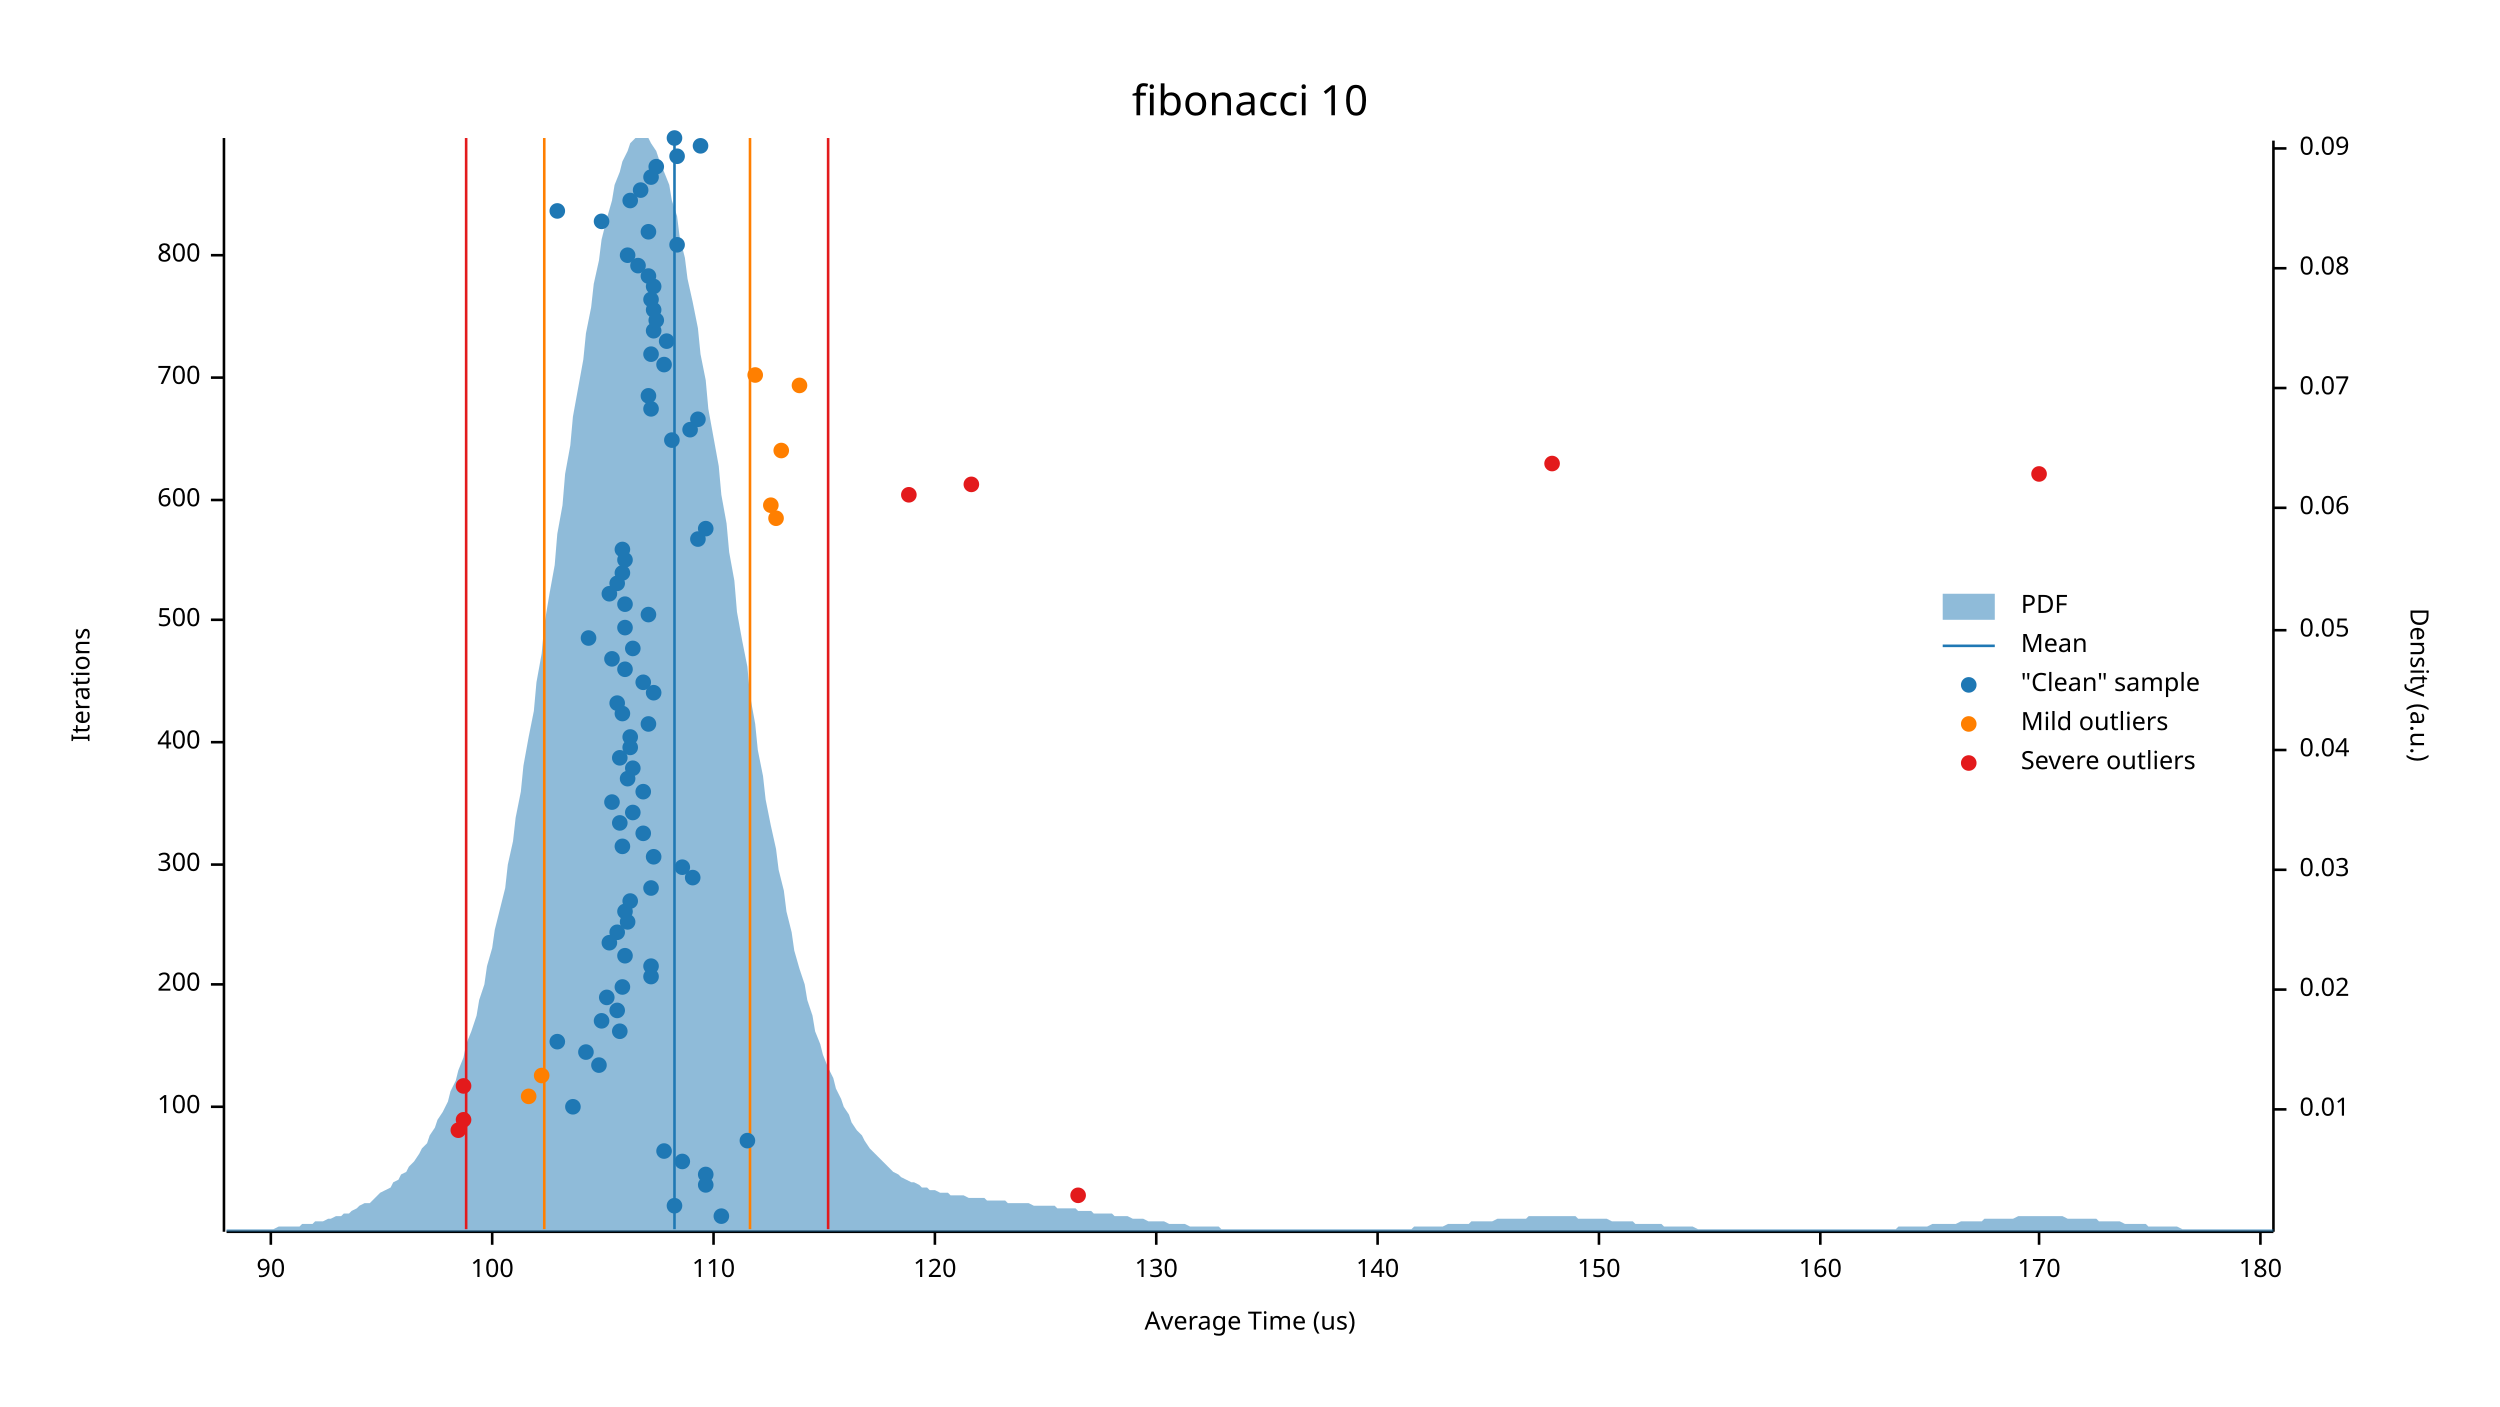
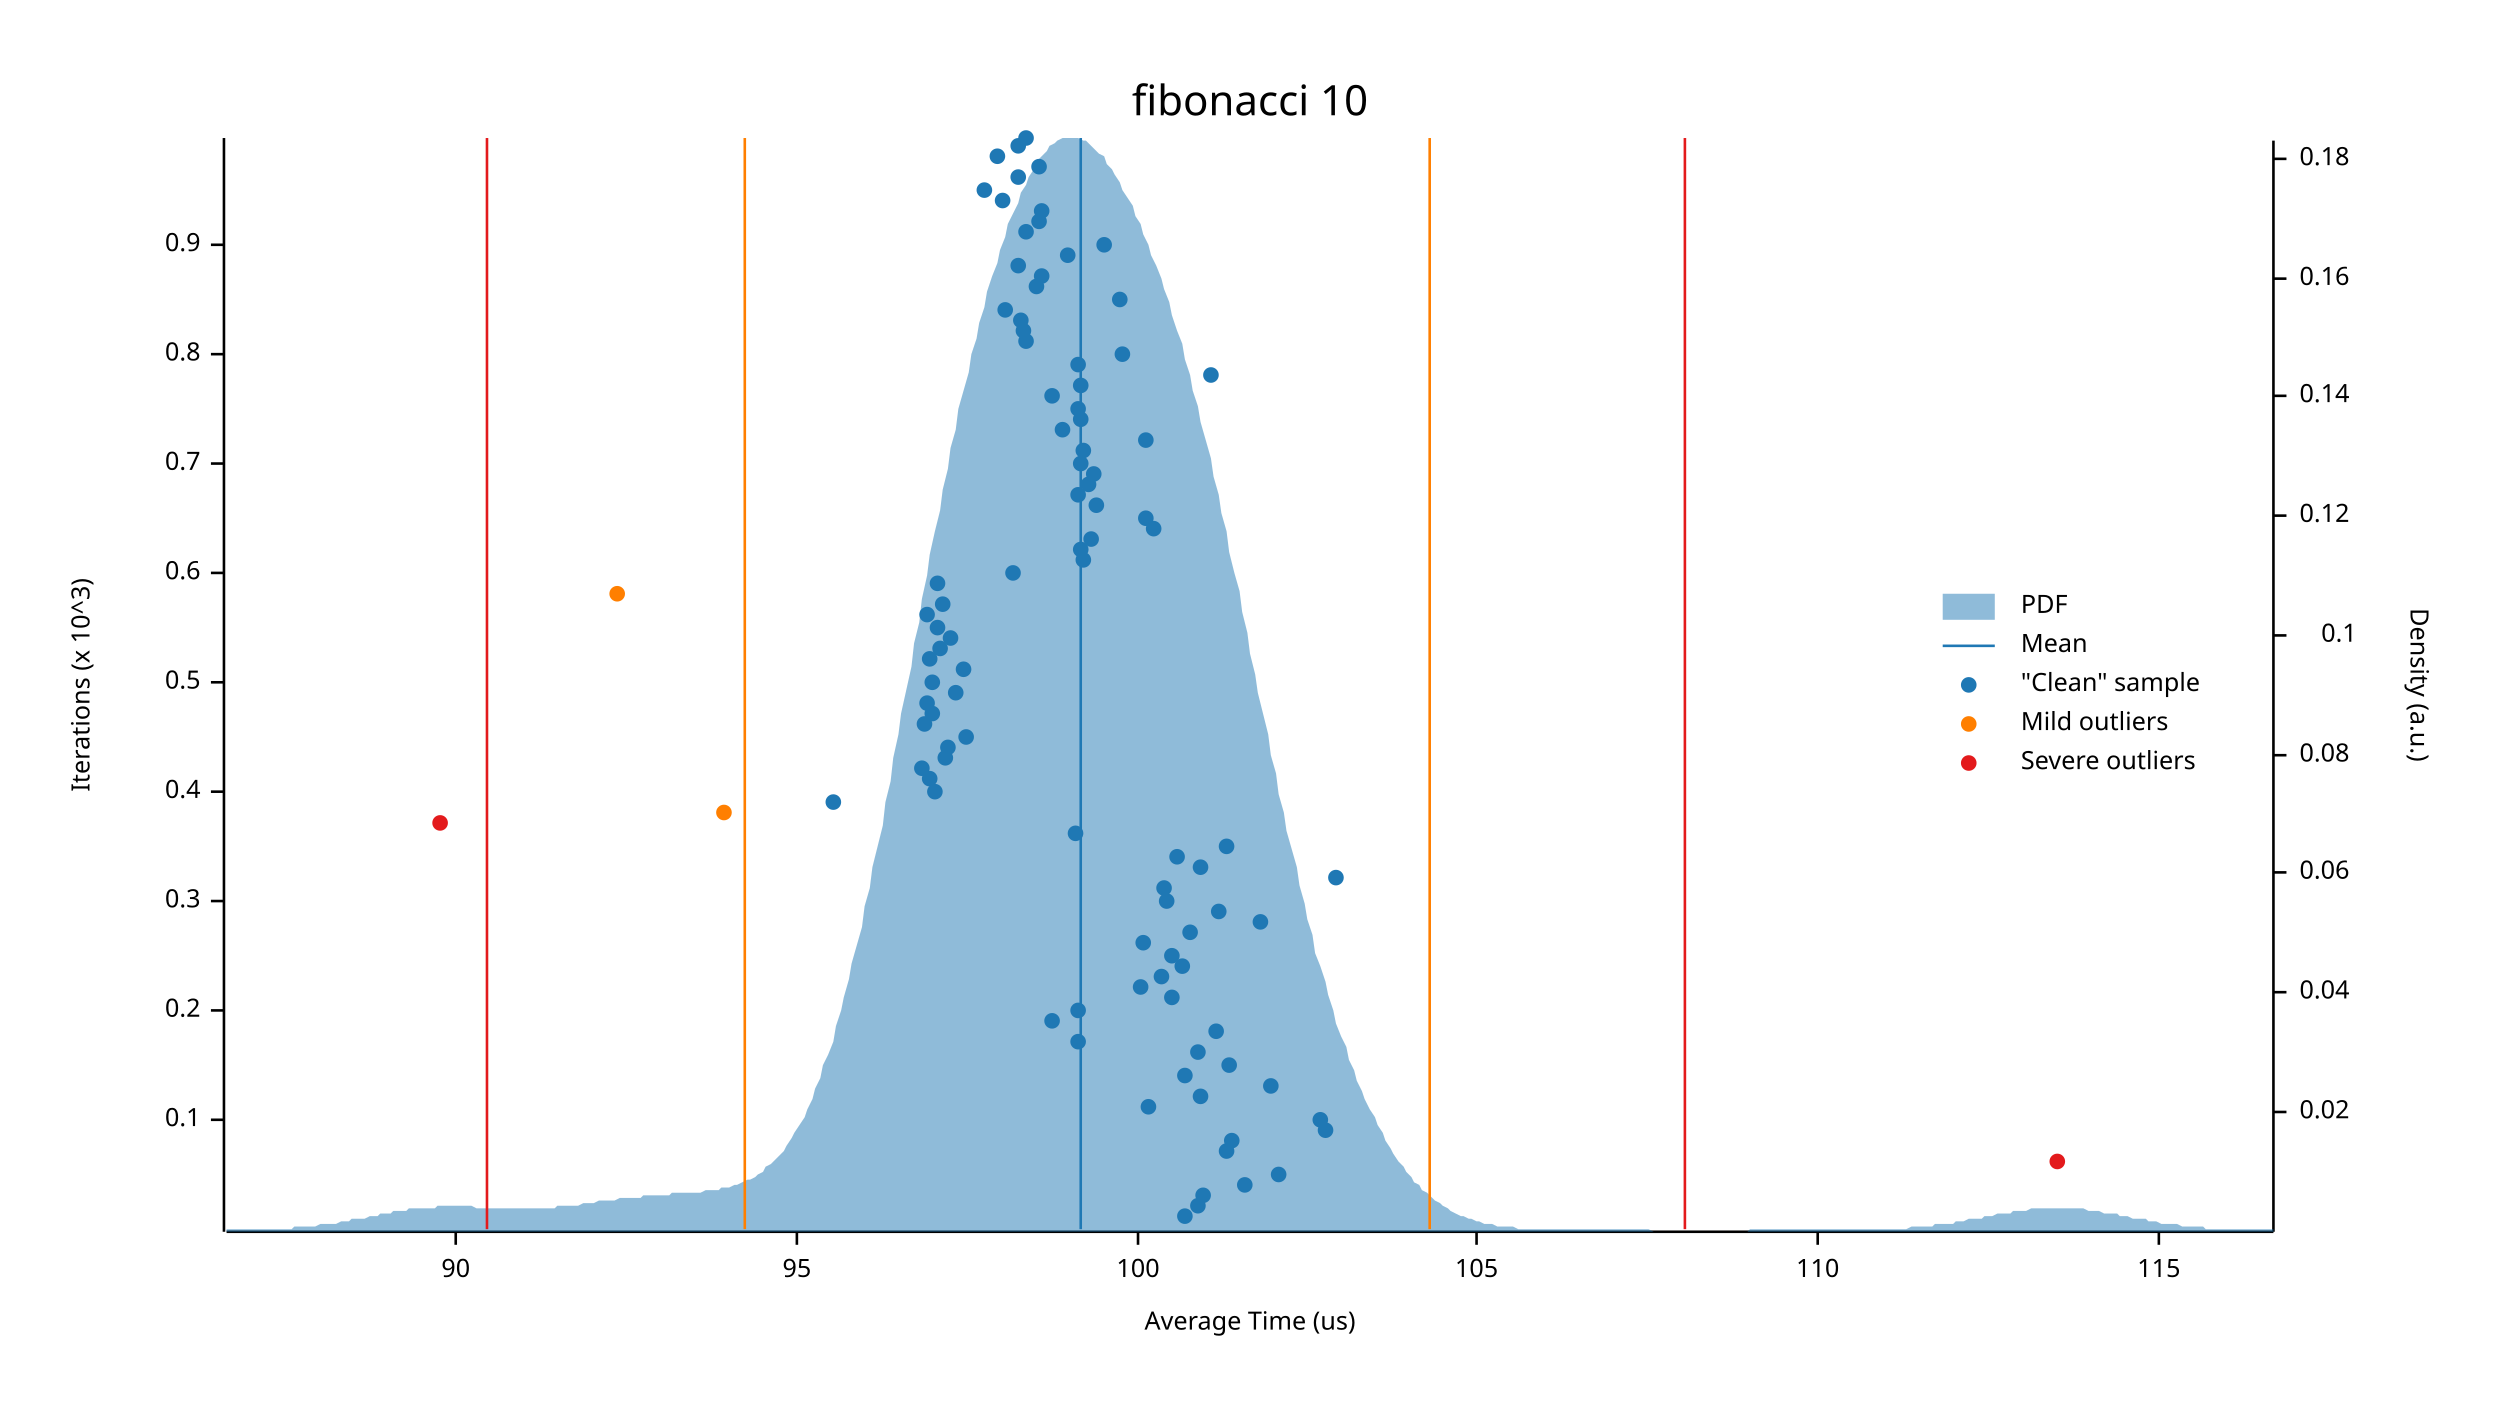
<svg xmlns="http://www.w3.org/2000/svg" width="960" height="540">
  <text x="480" y="32" dy="0.76em" text-anchor="middle" font-family="sans-serif" font-size="16.129" opacity="1" fill="#000000">
fibonacci 10
</text>
  <text x="27" y="263" dy="0.76em" text-anchor="middle" font-family="sans-serif" font-size="9.677" opacity="1" fill="#000000" transform="rotate(270, 27, 263)">
- Iterations
+ Iterations (x 10^3)
</text>
  <text x="480" y="513" dy="-0.5ex" text-anchor="middle" font-family="sans-serif" font-size="9.677" opacity="1" fill="#000000">
Average Time (us)
</text>
  <polyline fill="none" opacity="1" stroke="#000000" stroke-width="1" points="86,53 86,473 " />
-   <text x="77" y="425" dy="0.5ex" text-anchor="end" font-family="sans-serif" font-size="9.677" opacity="1" fill="#000000">
+   <text x="77" y="430" dy="0.5ex" text-anchor="end" font-family="sans-serif" font-size="9.677" opacity="1" fill="#000000">
+ 0.1
+ </text>
+   <polyline fill="none" opacity="1" stroke="#000000" stroke-width="1" points="81,430 86,430 " />
+   <text x="77" y="388" dy="0.5ex" text-anchor="end" font-family="sans-serif" font-size="9.677" opacity="1" fill="#000000">
+ 0.2
+ </text>
+   <polyline fill="none" opacity="1" stroke="#000000" stroke-width="1" points="81,388 86,388 " />
+   <text x="77" y="346" dy="0.5ex" text-anchor="end" font-family="sans-serif" font-size="9.677" opacity="1" fill="#000000">
+ 0.3
+ </text>
+   <polyline fill="none" opacity="1" stroke="#000000" stroke-width="1" points="81,346 86,346 " />
+   <text x="77" y="304" dy="0.5ex" text-anchor="end" font-family="sans-serif" font-size="9.677" opacity="1" fill="#000000">
+ 0.4
+ </text>
+   <polyline fill="none" opacity="1" stroke="#000000" stroke-width="1" points="81,304 86,304 " />
+   <text x="77" y="262" dy="0.5ex" text-anchor="end" font-family="sans-serif" font-size="9.677" opacity="1" fill="#000000">
+ 0.5
+ </text>
+   <polyline fill="none" opacity="1" stroke="#000000" stroke-width="1" points="81,262 86,262 " />
+   <text x="77" y="220" dy="0.5ex" text-anchor="end" font-family="sans-serif" font-size="9.677" opacity="1" fill="#000000">
+ 0.6
+ </text>
+   <polyline fill="none" opacity="1" stroke="#000000" stroke-width="1" points="81,220 86,220 " />
+   <text x="77" y="178" dy="0.5ex" text-anchor="end" font-family="sans-serif" font-size="9.677" opacity="1" fill="#000000">
+ 0.7
+ </text>
+   <polyline fill="none" opacity="1" stroke="#000000" stroke-width="1" points="81,178 86,178 " />
+   <text x="77" y="136" dy="0.5ex" text-anchor="end" font-family="sans-serif" font-size="9.677" opacity="1" fill="#000000">
+ 0.8
+ </text>
+   <polyline fill="none" opacity="1" stroke="#000000" stroke-width="1" points="81,136 86,136 " />
+   <text x="77" y="94" dy="0.5ex" text-anchor="end" font-family="sans-serif" font-size="9.677" opacity="1" fill="#000000">
+ 0.9
+ </text>
+   <polyline fill="none" opacity="1" stroke="#000000" stroke-width="1" points="81,94 86,94 " />
+   <polyline fill="none" opacity="1" stroke="#000000" stroke-width="1" points="87,473 873,473 " />
+   <text x="175" y="483" dy="0.76em" text-anchor="middle" font-family="sans-serif" font-size="9.677" opacity="1" fill="#000000">
+ 90
+ </text>
+   <polyline fill="none" opacity="1" stroke="#000000" stroke-width="1" points="175,473 175,478 " />
+   <text x="306" y="483" dy="0.76em" text-anchor="middle" font-family="sans-serif" font-size="9.677" opacity="1" fill="#000000">
+ 95
+ </text>
+   <polyline fill="none" opacity="1" stroke="#000000" stroke-width="1" points="306,473 306,478 " />
+   <text x="437" y="483" dy="0.76em" text-anchor="middle" font-family="sans-serif" font-size="9.677" opacity="1" fill="#000000">
100
</text>
-   <polyline fill="none" opacity="1" stroke="#000000" stroke-width="1" points="81,425 86,425 " />
-   <text x="77" y="378" dy="0.5ex" text-anchor="end" font-family="sans-serif" font-size="9.677" opacity="1" fill="#000000">
- 200
- </text>
-   <polyline fill="none" opacity="1" stroke="#000000" stroke-width="1" points="81,378 86,378 " />
-   <text x="77" y="332" dy="0.5ex" text-anchor="end" font-family="sans-serif" font-size="9.677" opacity="1" fill="#000000">
- 300
- </text>
-   <polyline fill="none" opacity="1" stroke="#000000" stroke-width="1" points="81,332 86,332 " />
-   <text x="77" y="285" dy="0.5ex" text-anchor="end" font-family="sans-serif" font-size="9.677" opacity="1" fill="#000000">
- 400
- </text>
-   <polyline fill="none" opacity="1" stroke="#000000" stroke-width="1" points="81,285 86,285 " />
-   <text x="77" y="238" dy="0.5ex" text-anchor="end" font-family="sans-serif" font-size="9.677" opacity="1" fill="#000000">
- 500
- </text>
-   <polyline fill="none" opacity="1" stroke="#000000" stroke-width="1" points="81,238 86,238 " />
-   <text x="77" y="192" dy="0.5ex" text-anchor="end" font-family="sans-serif" font-size="9.677" opacity="1" fill="#000000">
- 600
- </text>
-   <polyline fill="none" opacity="1" stroke="#000000" stroke-width="1" points="81,192 86,192 " />
-   <text x="77" y="145" dy="0.5ex" text-anchor="end" font-family="sans-serif" font-size="9.677" opacity="1" fill="#000000">
- 700
- </text>
-   <polyline fill="none" opacity="1" stroke="#000000" stroke-width="1" points="81,145 86,145 " />
-   <text x="77" y="98" dy="0.5ex" text-anchor="end" font-family="sans-serif" font-size="9.677" opacity="1" fill="#000000">
- 800
- </text>
-   <polyline fill="none" opacity="1" stroke="#000000" stroke-width="1" points="81,98 86,98 " />
-   <polyline fill="none" opacity="1" stroke="#000000" stroke-width="1" points="87,473 873,473 " />
-   <text x="104" y="483" dy="0.76em" text-anchor="middle" font-family="sans-serif" font-size="9.677" opacity="1" fill="#000000">
- 90
- </text>
-   <polyline fill="none" opacity="1" stroke="#000000" stroke-width="1" points="104,473 104,478 " />
-   <text x="189" y="483" dy="0.76em" text-anchor="middle" font-family="sans-serif" font-size="9.677" opacity="1" fill="#000000">
- 100
- </text>
-   <polyline fill="none" opacity="1" stroke="#000000" stroke-width="1" points="189,473 189,478 " />
-   <text x="274" y="483" dy="0.76em" text-anchor="middle" font-family="sans-serif" font-size="9.677" opacity="1" fill="#000000">
+   <polyline fill="none" opacity="1" stroke="#000000" stroke-width="1" points="437,473 437,478 " />
+   <text x="567" y="483" dy="0.76em" text-anchor="middle" font-family="sans-serif" font-size="9.677" opacity="1" fill="#000000">
+ 105
+ </text>
+   <polyline fill="none" opacity="1" stroke="#000000" stroke-width="1" points="567,473 567,478 " />
+   <text x="698" y="483" dy="0.76em" text-anchor="middle" font-family="sans-serif" font-size="9.677" opacity="1" fill="#000000">
110
</text>
-   <polyline fill="none" opacity="1" stroke="#000000" stroke-width="1" points="274,473 274,478 " />
-   <text x="359" y="483" dy="0.76em" text-anchor="middle" font-family="sans-serif" font-size="9.677" opacity="1" fill="#000000">
- 120
- </text>
-   <polyline fill="none" opacity="1" stroke="#000000" stroke-width="1" points="359,473 359,478 " />
-   <text x="444" y="483" dy="0.76em" text-anchor="middle" font-family="sans-serif" font-size="9.677" opacity="1" fill="#000000">
- 130
- </text>
-   <polyline fill="none" opacity="1" stroke="#000000" stroke-width="1" points="444,473 444,478 " />
-   <text x="529" y="483" dy="0.76em" text-anchor="middle" font-family="sans-serif" font-size="9.677" opacity="1" fill="#000000">
- 140
- </text>
-   <polyline fill="none" opacity="1" stroke="#000000" stroke-width="1" points="529,473 529,478 " />
-   <text x="614" y="483" dy="0.76em" text-anchor="middle" font-family="sans-serif" font-size="9.677" opacity="1" fill="#000000">
- 150
- </text>
-   <polyline fill="none" opacity="1" stroke="#000000" stroke-width="1" points="614,473 614,478 " />
-   <text x="699" y="483" dy="0.76em" text-anchor="middle" font-family="sans-serif" font-size="9.677" opacity="1" fill="#000000">
- 160
- </text>
-   <polyline fill="none" opacity="1" stroke="#000000" stroke-width="1" points="699,473 699,478 " />
-   <text x="783" y="483" dy="0.76em" text-anchor="middle" font-family="sans-serif" font-size="9.677" opacity="1" fill="#000000">
- 170
- </text>
-   <polyline fill="none" opacity="1" stroke="#000000" stroke-width="1" points="783,473 783,478 " />
-   <text x="868" y="483" dy="0.76em" text-anchor="middle" font-family="sans-serif" font-size="9.677" opacity="1" fill="#000000">
- 180
- </text>
-   <polyline fill="none" opacity="1" stroke="#000000" stroke-width="1" points="868,473 868,478 " />
+   <polyline fill="none" opacity="1" stroke="#000000" stroke-width="1" points="698,473 698,478 " />
+   <text x="829" y="483" dy="0.76em" text-anchor="middle" font-family="sans-serif" font-size="9.677" opacity="1" fill="#000000">
+ 115
+ </text>
+   <polyline fill="none" opacity="1" stroke="#000000" stroke-width="1" points="829,473 829,478 " />
  <text x="933" y="263" dy="0.76em" text-anchor="middle" font-family="sans-serif" font-size="9.677" opacity="1" fill="#000000" transform="rotate(90, 933, 263)">
Density (a.u.)
</text>
  <polyline fill="none" opacity="1" stroke="#000000" stroke-width="1" points="873,54 873,473 " />
-   <text x="883" y="426" dy="0.5ex" text-anchor="start" font-family="sans-serif" font-size="9.677" opacity="1" fill="#000000">
- 0.01
- </text>
-   <polyline fill="none" opacity="1" stroke="#000000" stroke-width="1" points="873,426 878,426 " />
-   <text x="883" y="380" dy="0.5ex" text-anchor="start" font-family="sans-serif" font-size="9.677" opacity="1" fill="#000000">
+   <text x="883" y="427" dy="0.5ex" text-anchor="start" font-family="sans-serif" font-size="9.677" opacity="1" fill="#000000">
0.02
</text>
-   <polyline fill="none" opacity="1" stroke="#000000" stroke-width="1" points="873,380 878,380 " />
-   <text x="883" y="334" dy="0.5ex" text-anchor="start" font-family="sans-serif" font-size="9.677" opacity="1" fill="#000000">
- 0.03
- </text>
-   <polyline fill="none" opacity="1" stroke="#000000" stroke-width="1" points="873,334 878,334 " />
-   <text x="883" y="288" dy="0.5ex" text-anchor="start" font-family="sans-serif" font-size="9.677" opacity="1" fill="#000000">
+   <polyline fill="none" opacity="1" stroke="#000000" stroke-width="1" points="873,427 878,427 " />
+   <text x="883" y="381" dy="0.5ex" text-anchor="start" font-family="sans-serif" font-size="9.677" opacity="1" fill="#000000">
0.04
</text>
-   <polyline fill="none" opacity="1" stroke="#000000" stroke-width="1" points="873,288 878,288 " />
-   <text x="883" y="242" dy="0.5ex" text-anchor="start" font-family="sans-serif" font-size="9.677" opacity="1" fill="#000000">
- 0.05
- </text>
-   <polyline fill="none" opacity="1" stroke="#000000" stroke-width="1" points="873,242 878,242 " />
-   <text x="883" y="195" dy="0.5ex" text-anchor="start" font-family="sans-serif" font-size="9.677" opacity="1" fill="#000000">
+   <polyline fill="none" opacity="1" stroke="#000000" stroke-width="1" points="873,381 878,381 " />
+   <text x="883" y="335" dy="0.5ex" text-anchor="start" font-family="sans-serif" font-size="9.677" opacity="1" fill="#000000">
0.06
</text>
-   <polyline fill="none" opacity="1" stroke="#000000" stroke-width="1" points="873,195 878,195 " />
-   <text x="883" y="149" dy="0.5ex" text-anchor="start" font-family="sans-serif" font-size="9.677" opacity="1" fill="#000000">
- 0.07
- </text>
-   <polyline fill="none" opacity="1" stroke="#000000" stroke-width="1" points="873,149 878,149 " />
-   <text x="883" y="103" dy="0.5ex" text-anchor="start" font-family="sans-serif" font-size="9.677" opacity="1" fill="#000000">
+   <polyline fill="none" opacity="1" stroke="#000000" stroke-width="1" points="873,335 878,335 " />
+   <text x="883" y="290" dy="0.5ex" text-anchor="start" font-family="sans-serif" font-size="9.677" opacity="1" fill="#000000">
0.08
</text>
-   <polyline fill="none" opacity="1" stroke="#000000" stroke-width="1" points="873,103 878,103 " />
-   <text x="883" y="57" dy="0.5ex" text-anchor="start" font-family="sans-serif" font-size="9.677" opacity="1" fill="#000000">
- 0.09
- </text>
-   <polyline fill="none" opacity="1" stroke="#000000" stroke-width="1" points="873,57 878,57 " />
-   <polygon opacity="0.5" fill="#1F78B4" points="87,472 88,472 90,472 91,472 93,472 94,472 96,472 98,472 99,472 101,472 102,472 104,472 105,472 107,471 109,471 110,471 112,471 113,471 115,471 116,470 118,470 120,470 121,469 123,469 124,469 126,468 127,468 129,467 131,467 132,466 134,466 135,465 137,464 138,463 140,462 142,462 143,461 145,459 146,458 148,457 150,456 151,454 153,453 154,451 156,450 157,448 159,446 161,443 162,441 164,439 165,436 167,433 168,430 170,427 172,423 173,419 175,415 176,411 178,406 179,401 181,396 183,390 184,384 186,378 187,371 189,364 190,357 192,349 194,341 195,332 197,323 198,314 200,304 201,294 203,283 205,273 206,262 208,251 209,240 211,228 213,217 214,205 216,194 217,182 219,171 220,160 222,149 224,138 225,128 227,118 228,109 230,100 231,92 233,84 235,77 236,71 238,66 239,62 241,58 242,55 244,53 246,53 247,53 249,53 250,55 252,58 253,61 255,66 257,71 258,77 260,83 261,91 263,99 264,107 266,116 268,126 269,136 271,146 272,157 274,168 276,179 277,190 279,201 280,212 282,223 283,235 285,246 287,256 288,267 290,278 291,288 293,298 294,307 296,317 298,326 299,334 301,342 302,350 304,358 305,365 307,372 309,378 310,384 312,390 313,396 315,401 316,405 318,410 320,414 321,418 323,422 324,425 326,428 327,431 329,434 331,436 332,438 334,441 335,442 337,444 339,446 340,447 342,449 343,450 345,451 346,452 348,453 350,454 351,454 353,455 354,456 356,456 357,457 359,457 361,458 362,458 364,458 365,459 367,459 368,459 370,459 372,460 373,460 375,460 376,460 378,460 379,461 381,461 383,461 384,461 386,461 387,462 389,462 391,462 392,462 394,462 395,462 397,463 398,463 400,463 402,463 403,463 405,463 406,464 408,464 409,464 411,464 413,464 414,465 416,465 417,465 419,465 420,466 422,466 424,466 425,466 427,466 428,467 430,467 431,467 433,467 435,468 436,468 438,468 439,468 441,469 442,469 444,469 446,469 447,469 449,470 450,470 452,470 454,470 455,470 457,471 458,471 460,471 461,471 463,471 465,471 466,471 468,471 469,472 471,472 472,472 474,472 476,472 477,472 479,472 480,472 482,472 483,472 485,472 487,472 488,472 490,472 491,472 493,472 494,472 496,472 498,472 499,472 501,472 502,472 504,472 505,472 507,472 509,472 510,472 512,472 513,472 515,472 517,472 518,472 520,472 521,472 523,472 524,472 526,472 528,472 529,472 531,472 532,472 534,472 535,472 537,472 539,472 540,472 542,472 543,471 545,471 546,471 548,471 550,471 551,471 553,471 554,471 556,470 557,470 559,470 561,470 562,470 564,470 565,469 567,469 568,469 570,469 572,469 573,469 575,468 576,468 578,468 580,468 581,468 583,468 584,468 586,468 587,467 589,467 591,467 592,467 594,467 595,467 597,467 598,467 600,467 602,467 603,467 605,467 606,468 608,468 609,468 611,468 613,468 614,468 616,468 617,468 619,469 620,469 622,469 624,469 625,469 627,469 628,470 630,470 632,470 633,470 635,470 636,470 638,470 639,471 641,471 643,471 644,471 646,471 647,471 649,471 650,471 652,472 654,472 655,472 657,472 658,472 660,472 661,472 663,472 665,472 666,472 668,472 669,472 671,472 672,472 674,472 676,472 677,472 679,472 680,472 682,472 683,472 685,472 687,472 688,472 690,472 691,472 693,472 695,472 696,472 698,472 699,472 701,472 702,472 704,472 706,472 707,472 709,472 710,472 712,472 713,472 715,472 717,472 718,472 720,472 721,472 723,472 724,472 726,472 728,472 729,471 731,471 732,471 734,471 735,471 737,471 739,471 740,471 742,470 743,470 745,470 746,470 748,470 750,470 751,470 753,469 754,469 756,469 758,469 759,469 761,469 762,468 764,468 765,468 767,468 769,468 770,468 772,468 773,468 775,467 776,467 778,467 780,467 781,467 783,467 784,467 786,467 787,467 789,467 791,467 792,467 794,468 795,468 797,468 798,468 800,468 802,468 803,468 805,468 806,469 808,469 809,469 811,469 813,469 814,469 816,470 817,470 819,470 821,470 822,470 824,470 825,471 827,471 828,471 830,471 832,471 833,471 835,471 836,471 838,472 839,472 841,472 843,472 844,472 846,472 847,472 849,472 850,472 852,472 854,472 855,472 857,472 858,472 860,472 861,472 863,472 865,472 866,472 868,472 869,472 871,472 873,472 873,473 87,473 " />
-   <polyline fill="none" opacity="1" stroke="#1F78B4" stroke-width="1" points="259,472 259,53 " />
-   <polyline fill="none" opacity="1" stroke="#FF7F00" stroke-width="1" points="209,472 209,53 " />
-   <polyline fill="none" opacity="1" stroke="#FF7F00" stroke-width="1" points="288,472 288,53 " />
-   <polyline fill="none" opacity="1" stroke="#E31A1C" stroke-width="1" points="179,472 179,53 " />
-   <polyline fill="none" opacity="1" stroke="#E31A1C" stroke-width="1" points="318,472 318,53 " />
-   <circle cx="277" cy="467" r="3" opacity="1" fill="#1F78B4" stroke="none" />
-   <circle cx="259" cy="463" r="3" opacity="1" fill="#1F78B4" stroke="none" />
-   <circle cx="271" cy="455" r="3" opacity="1" fill="#1F78B4" stroke="none" />
-   <circle cx="271" cy="451" r="3" opacity="1" fill="#1F78B4" stroke="none" />
-   <circle cx="262" cy="446" r="3" opacity="1" fill="#1F78B4" stroke="none" />
-   <circle cx="255" cy="442" r="3" opacity="1" fill="#1F78B4" stroke="none" />
-   <circle cx="287" cy="438" r="3" opacity="1" fill="#1F78B4" stroke="none" />
-   <circle cx="220" cy="425" r="3" opacity="1" fill="#1F78B4" stroke="none" />
-   <circle cx="230" cy="409" r="3" opacity="1" fill="#1F78B4" stroke="none" />
-   <circle cx="225" cy="404" r="3" opacity="1" fill="#1F78B4" stroke="none" />
-   <circle cx="214" cy="400" r="3" opacity="1" fill="#1F78B4" stroke="none" />
-   <circle cx="238" cy="396" r="3" opacity="1" fill="#1F78B4" stroke="none" />
-   <circle cx="231" cy="392" r="3" opacity="1" fill="#1F78B4" stroke="none" />
-   <circle cx="237" cy="388" r="3" opacity="1" fill="#1F78B4" stroke="none" />
-   <circle cx="233" cy="383" r="3" opacity="1" fill="#1F78B4" stroke="none" />
-   <circle cx="239" cy="379" r="3" opacity="1" fill="#1F78B4" stroke="none" />
-   <circle cx="250" cy="375" r="3" opacity="1" fill="#1F78B4" stroke="none" />
-   <circle cx="250" cy="371" r="3" opacity="1" fill="#1F78B4" stroke="none" />
-   <circle cx="240" cy="367" r="3" opacity="1" fill="#1F78B4" stroke="none" />
-   <circle cx="234" cy="362" r="3" opacity="1" fill="#1F78B4" stroke="none" />
-   <circle cx="237" cy="358" r="3" opacity="1" fill="#1F78B4" stroke="none" />
-   <circle cx="241" cy="354" r="3" opacity="1" fill="#1F78B4" stroke="none" />
-   <circle cx="240" cy="350" r="3" opacity="1" fill="#1F78B4" stroke="none" />
-   <circle cx="242" cy="346" r="3" opacity="1" fill="#1F78B4" stroke="none" />
-   <circle cx="250" cy="341" r="3" opacity="1" fill="#1F78B4" stroke="none" />
-   <circle cx="266" cy="337" r="3" opacity="1" fill="#1F78B4" stroke="none" />
-   <circle cx="262" cy="333" r="3" opacity="1" fill="#1F78B4" stroke="none" />
-   <circle cx="251" cy="329" r="3" opacity="1" fill="#1F78B4" stroke="none" />
-   <circle cx="239" cy="325" r="3" opacity="1" fill="#1F78B4" stroke="none" />
-   <circle cx="247" cy="320" r="3" opacity="1" fill="#1F78B4" stroke="none" />
-   <circle cx="238" cy="316" r="3" opacity="1" fill="#1F78B4" stroke="none" />
-   <circle cx="243" cy="312" r="3" opacity="1" fill="#1F78B4" stroke="none" />
-   <circle cx="235" cy="308" r="3" opacity="1" fill="#1F78B4" stroke="none" />
-   <circle cx="247" cy="304" r="3" opacity="1" fill="#1F78B4" stroke="none" />
-   <circle cx="241" cy="299" r="3" opacity="1" fill="#1F78B4" stroke="none" />
-   <circle cx="243" cy="295" r="3" opacity="1" fill="#1F78B4" stroke="none" />
-   <circle cx="238" cy="291" r="3" opacity="1" fill="#1F78B4" stroke="none" />
-   <circle cx="242" cy="287" r="3" opacity="1" fill="#1F78B4" stroke="none" />
-   <circle cx="242" cy="283" r="3" opacity="1" fill="#1F78B4" stroke="none" />
-   <circle cx="249" cy="278" r="3" opacity="1" fill="#1F78B4" stroke="none" />
-   <circle cx="239" cy="274" r="3" opacity="1" fill="#1F78B4" stroke="none" />
-   <circle cx="237" cy="270" r="3" opacity="1" fill="#1F78B4" stroke="none" />
-   <circle cx="251" cy="266" r="3" opacity="1" fill="#1F78B4" stroke="none" />
-   <circle cx="247" cy="262" r="3" opacity="1" fill="#1F78B4" stroke="none" />
-   <circle cx="240" cy="257" r="3" opacity="1" fill="#1F78B4" stroke="none" />
-   <circle cx="235" cy="253" r="3" opacity="1" fill="#1F78B4" stroke="none" />
-   <circle cx="243" cy="249" r="3" opacity="1" fill="#1F78B4" stroke="none" />
-   <circle cx="226" cy="245" r="3" opacity="1" fill="#1F78B4" stroke="none" />
-   <circle cx="240" cy="241" r="3" opacity="1" fill="#1F78B4" stroke="none" />
-   <circle cx="249" cy="236" r="3" opacity="1" fill="#1F78B4" stroke="none" />
-   <circle cx="240" cy="232" r="3" opacity="1" fill="#1F78B4" stroke="none" />
-   <circle cx="234" cy="228" r="3" opacity="1" fill="#1F78B4" stroke="none" />
-   <circle cx="237" cy="224" r="3" opacity="1" fill="#1F78B4" stroke="none" />
-   <circle cx="239" cy="220" r="3" opacity="1" fill="#1F78B4" stroke="none" />
-   <circle cx="240" cy="215" r="3" opacity="1" fill="#1F78B4" stroke="none" />
-   <circle cx="239" cy="211" r="3" opacity="1" fill="#1F78B4" stroke="none" />
-   <circle cx="268" cy="207" r="3" opacity="1" fill="#1F78B4" stroke="none" />
-   <circle cx="271" cy="203" r="3" opacity="1" fill="#1F78B4" stroke="none" />
-   <circle cx="258" cy="169" r="3" opacity="1" fill="#1F78B4" stroke="none" />
-   <circle cx="265" cy="165" r="3" opacity="1" fill="#1F78B4" stroke="none" />
-   <circle cx="268" cy="161" r="3" opacity="1" fill="#1F78B4" stroke="none" />
-   <circle cx="250" cy="157" r="3" opacity="1" fill="#1F78B4" stroke="none" />
-   <circle cx="249" cy="152" r="3" opacity="1" fill="#1F78B4" stroke="none" />
-   <circle cx="255" cy="140" r="3" opacity="1" fill="#1F78B4" stroke="none" />
-   <circle cx="250" cy="136" r="3" opacity="1" fill="#1F78B4" stroke="none" />
-   <circle cx="256" cy="131" r="3" opacity="1" fill="#1F78B4" stroke="none" />
-   <circle cx="251" cy="127" r="3" opacity="1" fill="#1F78B4" stroke="none" />
-   <circle cx="252" cy="123" r="3" opacity="1" fill="#1F78B4" stroke="none" />
-   <circle cx="251" cy="119" r="3" opacity="1" fill="#1F78B4" stroke="none" />
-   <circle cx="250" cy="115" r="3" opacity="1" fill="#1F78B4" stroke="none" />
-   <circle cx="251" cy="110" r="3" opacity="1" fill="#1F78B4" stroke="none" />
-   <circle cx="249" cy="106" r="3" opacity="1" fill="#1F78B4" stroke="none" />
-   <circle cx="245" cy="102" r="3" opacity="1" fill="#1F78B4" stroke="none" />
-   <circle cx="241" cy="98" r="3" opacity="1" fill="#1F78B4" stroke="none" />
-   <circle cx="260" cy="94" r="3" opacity="1" fill="#1F78B4" stroke="none" />
-   <circle cx="249" cy="89" r="3" opacity="1" fill="#1F78B4" stroke="none" />
-   <circle cx="231" cy="85" r="3" opacity="1" fill="#1F78B4" stroke="none" />
-   <circle cx="214" cy="81" r="3" opacity="1" fill="#1F78B4" stroke="none" />
-   <circle cx="242" cy="77" r="3" opacity="1" fill="#1F78B4" stroke="none" />
-   <circle cx="246" cy="73" r="3" opacity="1" fill="#1F78B4" stroke="none" />
-   <circle cx="250" cy="68" r="3" opacity="1" fill="#1F78B4" stroke="none" />
-   <circle cx="252" cy="64" r="3" opacity="1" fill="#1F78B4" stroke="none" />
-   <circle cx="260" cy="60" r="3" opacity="1" fill="#1F78B4" stroke="none" />
-   <circle cx="269" cy="56" r="3" opacity="1" fill="#1F78B4" stroke="none" />
-   <circle cx="259" cy="53" r="3" opacity="1" fill="#1F78B4" stroke="none" />
-   <circle cx="203" cy="421" r="3" opacity="1" fill="#FF7F00" stroke="none" />
-   <circle cx="208" cy="413" r="3" opacity="1" fill="#FF7F00" stroke="none" />
-   <circle cx="298" cy="199" r="3" opacity="1" fill="#FF7F00" stroke="none" />
-   <circle cx="296" cy="194" r="3" opacity="1" fill="#FF7F00" stroke="none" />
-   <circle cx="300" cy="173" r="3" opacity="1" fill="#FF7F00" stroke="none" />
-   <circle cx="307" cy="148" r="3" opacity="1" fill="#FF7F00" stroke="none" />
-   <circle cx="290" cy="144" r="3" opacity="1" fill="#FF7F00" stroke="none" />
-   <circle cx="414" cy="459" r="3" opacity="1" fill="#E31A1C" stroke="none" />
-   <circle cx="176" cy="434" r="3" opacity="1" fill="#E31A1C" stroke="none" />
-   <circle cx="178" cy="430" r="3" opacity="1" fill="#E31A1C" stroke="none" />
-   <circle cx="178" cy="417" r="3" opacity="1" fill="#E31A1C" stroke="none" />
-   <circle cx="349" cy="190" r="3" opacity="1" fill="#E31A1C" stroke="none" />
-   <circle cx="373" cy="186" r="3" opacity="1" fill="#E31A1C" stroke="none" />
-   <circle cx="783" cy="182" r="3" opacity="1" fill="#E31A1C" stroke="none" />
-   <circle cx="596" cy="178" r="3" opacity="1" fill="#E31A1C" stroke="none" />
+   <polyline fill="none" opacity="1" stroke="#000000" stroke-width="1" points="873,290 878,290 " />
+   <text x="905" y="244" dy="0.5ex" text-anchor="end" font-family="sans-serif" font-size="9.677" opacity="1" fill="#000000">
+ 0.1
+ </text>
+   <polyline fill="none" opacity="1" stroke="#000000" stroke-width="1" points="873,244 878,244 " />
+   <text x="883" y="198" dy="0.5ex" text-anchor="start" font-family="sans-serif" font-size="9.677" opacity="1" fill="#000000">
+ 0.12
+ </text>
+   <polyline fill="none" opacity="1" stroke="#000000" stroke-width="1" points="873,198 878,198 " />
+   <text x="883" y="152" dy="0.5ex" text-anchor="start" font-family="sans-serif" font-size="9.677" opacity="1" fill="#000000">
+ 0.14
+ </text>
+   <polyline fill="none" opacity="1" stroke="#000000" stroke-width="1" points="873,152 878,152 " />
+   <text x="883" y="107" dy="0.5ex" text-anchor="start" font-family="sans-serif" font-size="9.677" opacity="1" fill="#000000">
+ 0.16
+ </text>
+   <polyline fill="none" opacity="1" stroke="#000000" stroke-width="1" points="873,107 878,107 " />
+   <text x="883" y="61" dy="0.5ex" text-anchor="start" font-family="sans-serif" font-size="9.677" opacity="1" fill="#000000">
+ 0.18
+ </text>
+   <polyline fill="none" opacity="1" stroke="#000000" stroke-width="1" points="873,61 878,61 " />
+   <polygon opacity="0.5" fill="#1F78B4" points="87,472 88,472 90,472 91,472 93,472 94,472 96,472 98,472 99,472 101,472 102,472 104,472 105,472 107,472 109,472 110,472 112,472 113,471 115,471 116,471 118,471 120,471 121,471 123,470 124,470 126,470 127,470 129,470 131,469 132,469 134,469 135,468 137,468 138,468 140,468 142,467 143,467 145,467 146,466 148,466 150,466 151,465 153,465 154,465 156,465 157,464 159,464 161,464 162,464 164,464 165,464 167,464 168,463 170,463 172,463 173,463 175,463 176,463 178,463 179,463 181,463 183,464 184,464 186,464 187,464 189,464 190,464 192,464 194,464 195,464 197,464 198,464 200,464 201,464 203,464 205,464 206,464 208,464 209,464 211,464 213,464 214,463 216,463 217,463 219,463 220,463 222,463 224,462 225,462 227,462 228,462 230,461 231,461 233,461 235,461 236,461 238,460 239,460 241,460 242,460 244,460 246,460 247,459 249,459 250,459 252,459 253,459 255,459 257,459 258,458 260,458 261,458 263,458 264,458 266,458 268,458 269,458 271,457 272,457 274,457 276,457 277,456 279,456 280,456 282,455 283,455 285,454 287,453 288,453 290,452 291,451 293,450 294,448 296,447 298,445 299,444 301,442 302,440 304,437 305,435 307,432 309,429 310,426 312,422 313,418 315,414 316,409 318,405 320,400 321,394 323,388 324,383 326,376 327,370 329,363 331,356 332,348 334,341 335,333 337,325 339,317 340,308 342,300 343,291 345,282 346,274 348,265 350,256 351,247 353,239 354,230 356,221 357,213 359,204 361,196 362,188 364,180 365,172 367,165 368,157 370,150 372,143 373,136 375,130 376,124 378,118 379,112 381,106 383,101 384,96 386,91 387,86 389,82 391,78 392,74 394,71 395,68 397,65 398,62 400,60 402,58 403,56 405,55 406,54 408,53 409,53 411,53 413,53 414,53 416,54 417,54 419,56 420,57 422,59 424,60 425,63 427,65 428,67 430,70 431,73 433,76 435,79 436,83 438,86 439,90 441,94 442,98 444,102 446,107 447,111 449,116 450,121 452,127 454,132 455,138 457,144 458,150 460,156 461,162 463,169 465,176 466,183 468,190 469,197 471,204 472,212 474,220 476,227 477,235 479,243 480,251 482,259 483,266 485,274 487,282 488,290 490,297 491,305 493,312 494,319 496,326 498,333 499,340 501,347 502,353 504,359 505,366 507,371 509,377 510,382 512,388 513,393 515,398 517,402 518,407 520,411 521,415 523,419 524,422 526,426 528,429 529,432 531,435 532,438 534,441 535,443 537,446 539,448 540,450 542,452 543,454 545,455 546,457 548,458 550,460 551,461 553,462 554,463 556,464 557,465 559,466 561,467 562,467 564,468 565,468 567,469 568,469 570,470 572,470 573,470 575,471 576,471 578,471 580,471 581,471 583,472 584,472 586,472 587,472 589,472 591,472 592,472 594,472 595,472 597,472 598,472 600,472 602,472 603,472 605,472 606,472 608,472 609,472 611,472 613,472 614,472 616,472 617,472 619,472 620,472 622,472 624,472 625,472 627,472 628,472 630,472 632,472 633,472 635,473 636,473 638,473 639,473 641,473 643,473 644,473 646,473 647,473 649,473 650,473 652,473 654,473 655,473 657,473 658,473 660,473 661,473 663,473 665,473 666,473 668,473 669,473 671,473 672,472 674,472 676,472 677,472 679,472 680,472 682,472 683,472 685,472 687,472 688,472 690,472 691,472 693,472 695,472 696,472 698,472 699,472 701,472 702,472 704,472 706,472 707,472 709,472 710,472 712,472 713,472 715,472 717,472 718,472 720,472 721,472 723,472 724,472 726,472 728,472 729,472 731,472 732,472 734,471 735,471 737,471 739,471 740,471 742,471 743,470 745,470 746,470 748,470 750,470 751,469 753,469 754,469 756,468 758,468 759,468 761,468 762,467 764,467 765,467 767,466 769,466 770,466 772,466 773,465 775,465 776,465 778,465 780,464 781,464 783,464 784,464 786,464 787,464 789,464 791,464 792,464 794,464 795,464 797,464 798,464 800,464 802,465 803,465 805,465 806,465 808,466 809,466 811,466 813,466 814,467 816,467 817,467 819,468 821,468 822,468 824,468 825,469 827,469 828,469 830,470 832,470 833,470 835,470 836,470 838,471 839,471 841,471 843,471 844,471 846,471 847,472 849,472 850,472 852,472 854,472 855,472 857,472 858,472 860,472 861,472 863,472 865,472 866,472 868,472 869,472 871,472 873,472 873,473 87,473 " />
+   <polyline fill="none" opacity="1" stroke="#1F78B4" stroke-width="1" points="415,472 415,53 " />
+   <polyline fill="none" opacity="1" stroke="#FF7F00" stroke-width="1" points="286,472 286,53 " />
+   <polyline fill="none" opacity="1" stroke="#FF7F00" stroke-width="1" points="549,472 549,53 " />
+   <polyline fill="none" opacity="1" stroke="#E31A1C" stroke-width="1" points="187,472 187,53 " />
+   <polyline fill="none" opacity="1" stroke="#E31A1C" stroke-width="1" points="647,472 647,53 " />
+   <circle cx="455" cy="467" r="3" opacity="1" fill="#1F78B4" stroke="none" />
+   <circle cx="460" cy="463" r="3" opacity="1" fill="#1F78B4" stroke="none" />
+   <circle cx="462" cy="459" r="3" opacity="1" fill="#1F78B4" stroke="none" />
+   <circle cx="478" cy="455" r="3" opacity="1" fill="#1F78B4" stroke="none" />
+   <circle cx="491" cy="451" r="3" opacity="1" fill="#1F78B4" stroke="none" />
+   <circle cx="471" cy="442" r="3" opacity="1" fill="#1F78B4" stroke="none" />
+   <circle cx="473" cy="438" r="3" opacity="1" fill="#1F78B4" stroke="none" />
+   <circle cx="509" cy="434" r="3" opacity="1" fill="#1F78B4" stroke="none" />
+   <circle cx="507" cy="430" r="3" opacity="1" fill="#1F78B4" stroke="none" />
+   <circle cx="441" cy="425" r="3" opacity="1" fill="#1F78B4" stroke="none" />
+   <circle cx="461" cy="421" r="3" opacity="1" fill="#1F78B4" stroke="none" />
+   <circle cx="488" cy="417" r="3" opacity="1" fill="#1F78B4" stroke="none" />
+   <circle cx="455" cy="413" r="3" opacity="1" fill="#1F78B4" stroke="none" />
+   <circle cx="472" cy="409" r="3" opacity="1" fill="#1F78B4" stroke="none" />
+   <circle cx="460" cy="404" r="3" opacity="1" fill="#1F78B4" stroke="none" />
+   <circle cx="414" cy="400" r="3" opacity="1" fill="#1F78B4" stroke="none" />
+   <circle cx="467" cy="396" r="3" opacity="1" fill="#1F78B4" stroke="none" />
+   <circle cx="404" cy="392" r="3" opacity="1" fill="#1F78B4" stroke="none" />
+   <circle cx="414" cy="388" r="3" opacity="1" fill="#1F78B4" stroke="none" />
+   <circle cx="450" cy="383" r="3" opacity="1" fill="#1F78B4" stroke="none" />
+   <circle cx="438" cy="379" r="3" opacity="1" fill="#1F78B4" stroke="none" />
+   <circle cx="446" cy="375" r="3" opacity="1" fill="#1F78B4" stroke="none" />
+   <circle cx="454" cy="371" r="3" opacity="1" fill="#1F78B4" stroke="none" />
+   <circle cx="450" cy="367" r="3" opacity="1" fill="#1F78B4" stroke="none" />
+   <circle cx="439" cy="362" r="3" opacity="1" fill="#1F78B4" stroke="none" />
+   <circle cx="457" cy="358" r="3" opacity="1" fill="#1F78B4" stroke="none" />
+   <circle cx="484" cy="354" r="3" opacity="1" fill="#1F78B4" stroke="none" />
+   <circle cx="468" cy="350" r="3" opacity="1" fill="#1F78B4" stroke="none" />
+   <circle cx="448" cy="346" r="3" opacity="1" fill="#1F78B4" stroke="none" />
+   <circle cx="447" cy="341" r="3" opacity="1" fill="#1F78B4" stroke="none" />
+   <circle cx="513" cy="337" r="3" opacity="1" fill="#1F78B4" stroke="none" />
+   <circle cx="461" cy="333" r="3" opacity="1" fill="#1F78B4" stroke="none" />
+   <circle cx="452" cy="329" r="3" opacity="1" fill="#1F78B4" stroke="none" />
+   <circle cx="471" cy="325" r="3" opacity="1" fill="#1F78B4" stroke="none" />
+   <circle cx="413" cy="320" r="3" opacity="1" fill="#1F78B4" stroke="none" />
+   <circle cx="320" cy="308" r="3" opacity="1" fill="#1F78B4" stroke="none" />
+   <circle cx="359" cy="304" r="3" opacity="1" fill="#1F78B4" stroke="none" />
+   <circle cx="357" cy="299" r="3" opacity="1" fill="#1F78B4" stroke="none" />
+   <circle cx="354" cy="295" r="3" opacity="1" fill="#1F78B4" stroke="none" />
+   <circle cx="363" cy="291" r="3" opacity="1" fill="#1F78B4" stroke="none" />
+   <circle cx="364" cy="287" r="3" opacity="1" fill="#1F78B4" stroke="none" />
+   <circle cx="371" cy="283" r="3" opacity="1" fill="#1F78B4" stroke="none" />
+   <circle cx="355" cy="278" r="3" opacity="1" fill="#1F78B4" stroke="none" />
+   <circle cx="358" cy="274" r="3" opacity="1" fill="#1F78B4" stroke="none" />
+   <circle cx="356" cy="270" r="3" opacity="1" fill="#1F78B4" stroke="none" />
+   <circle cx="367" cy="266" r="3" opacity="1" fill="#1F78B4" stroke="none" />
+   <circle cx="358" cy="262" r="3" opacity="1" fill="#1F78B4" stroke="none" />
+   <circle cx="370" cy="257" r="3" opacity="1" fill="#1F78B4" stroke="none" />
+   <circle cx="357" cy="253" r="3" opacity="1" fill="#1F78B4" stroke="none" />
+   <circle cx="361" cy="249" r="3" opacity="1" fill="#1F78B4" stroke="none" />
+   <circle cx="365" cy="245" r="3" opacity="1" fill="#1F78B4" stroke="none" />
+   <circle cx="360" cy="241" r="3" opacity="1" fill="#1F78B4" stroke="none" />
+   <circle cx="356" cy="236" r="3" opacity="1" fill="#1F78B4" stroke="none" />
+   <circle cx="362" cy="232" r="3" opacity="1" fill="#1F78B4" stroke="none" />
+   <circle cx="360" cy="224" r="3" opacity="1" fill="#1F78B4" stroke="none" />
+   <circle cx="389" cy="220" r="3" opacity="1" fill="#1F78B4" stroke="none" />
+   <circle cx="416" cy="215" r="3" opacity="1" fill="#1F78B4" stroke="none" />
+   <circle cx="415" cy="211" r="3" opacity="1" fill="#1F78B4" stroke="none" />
+   <circle cx="419" cy="207" r="3" opacity="1" fill="#1F78B4" stroke="none" />
+   <circle cx="443" cy="203" r="3" opacity="1" fill="#1F78B4" stroke="none" />
+   <circle cx="440" cy="199" r="3" opacity="1" fill="#1F78B4" stroke="none" />
+   <circle cx="421" cy="194" r="3" opacity="1" fill="#1F78B4" stroke="none" />
+   <circle cx="414" cy="190" r="3" opacity="1" fill="#1F78B4" stroke="none" />
+   <circle cx="418" cy="186" r="3" opacity="1" fill="#1F78B4" stroke="none" />
+   <circle cx="420" cy="182" r="3" opacity="1" fill="#1F78B4" stroke="none" />
+   <circle cx="415" cy="178" r="3" opacity="1" fill="#1F78B4" stroke="none" />
+   <circle cx="416" cy="173" r="3" opacity="1" fill="#1F78B4" stroke="none" />
+   <circle cx="440" cy="169" r="3" opacity="1" fill="#1F78B4" stroke="none" />
+   <circle cx="408" cy="165" r="3" opacity="1" fill="#1F78B4" stroke="none" />
+   <circle cx="415" cy="161" r="3" opacity="1" fill="#1F78B4" stroke="none" />
+   <circle cx="414" cy="157" r="3" opacity="1" fill="#1F78B4" stroke="none" />
+   <circle cx="404" cy="152" r="3" opacity="1" fill="#1F78B4" stroke="none" />
+   <circle cx="415" cy="148" r="3" opacity="1" fill="#1F78B4" stroke="none" />
+   <circle cx="465" cy="144" r="3" opacity="1" fill="#1F78B4" stroke="none" />
+   <circle cx="414" cy="140" r="3" opacity="1" fill="#1F78B4" stroke="none" />
+   <circle cx="431" cy="136" r="3" opacity="1" fill="#1F78B4" stroke="none" />
+   <circle cx="394" cy="131" r="3" opacity="1" fill="#1F78B4" stroke="none" />
+   <circle cx="393" cy="127" r="3" opacity="1" fill="#1F78B4" stroke="none" />
+   <circle cx="392" cy="123" r="3" opacity="1" fill="#1F78B4" stroke="none" />
+   <circle cx="386" cy="119" r="3" opacity="1" fill="#1F78B4" stroke="none" />
+   <circle cx="430" cy="115" r="3" opacity="1" fill="#1F78B4" stroke="none" />
+   <circle cx="398" cy="110" r="3" opacity="1" fill="#1F78B4" stroke="none" />
+   <circle cx="400" cy="106" r="3" opacity="1" fill="#1F78B4" stroke="none" />
+   <circle cx="391" cy="102" r="3" opacity="1" fill="#1F78B4" stroke="none" />
+   <circle cx="410" cy="98" r="3" opacity="1" fill="#1F78B4" stroke="none" />
+   <circle cx="424" cy="94" r="3" opacity="1" fill="#1F78B4" stroke="none" />
+   <circle cx="394" cy="89" r="3" opacity="1" fill="#1F78B4" stroke="none" />
+   <circle cx="399" cy="85" r="3" opacity="1" fill="#1F78B4" stroke="none" />
+   <circle cx="400" cy="81" r="3" opacity="1" fill="#1F78B4" stroke="none" />
+   <circle cx="385" cy="77" r="3" opacity="1" fill="#1F78B4" stroke="none" />
+   <circle cx="378" cy="73" r="3" opacity="1" fill="#1F78B4" stroke="none" />
+   <circle cx="391" cy="68" r="3" opacity="1" fill="#1F78B4" stroke="none" />
+   <circle cx="399" cy="64" r="3" opacity="1" fill="#1F78B4" stroke="none" />
+   <circle cx="383" cy="60" r="3" opacity="1" fill="#1F78B4" stroke="none" />
+   <circle cx="391" cy="56" r="3" opacity="1" fill="#1F78B4" stroke="none" />
+   <circle cx="394" cy="53" r="3" opacity="1" fill="#1F78B4" stroke="none" />
+   <circle cx="278" cy="312" r="3" opacity="1" fill="#FF7F00" stroke="none" />
+   <circle cx="237" cy="228" r="3" opacity="1" fill="#FF7F00" stroke="none" />
+   <circle cx="790" cy="446" r="3" opacity="1" fill="#E31A1C" stroke="none" />
+   <circle cx="169" cy="316" r="3" opacity="1" fill="#E31A1C" stroke="none" />
  <text x="776" y="228" dy="0.76em" text-anchor="start" font-family="sans-serif" font-size="9.677" opacity="1" fill="#000000">
PDF
</text>
  <text x="776" y="243" dy="0.76em" text-anchor="start" font-family="sans-serif" font-size="9.677" opacity="1" fill="#000000">
Mean
</text>
  <text x="776" y="258" dy="0.76em" text-anchor="start" font-family="sans-serif" font-size="9.677" opacity="1" fill="#000000">
"Clean" sample
</text>
  <text x="776" y="273" dy="0.76em" text-anchor="start" font-family="sans-serif" font-size="9.677" opacity="1" fill="#000000">
Mild outliers
</text>
  <text x="776" y="288" dy="0.76em" text-anchor="start" font-family="sans-serif" font-size="9.677" opacity="1" fill="#000000">
Severe outliers
</text>
  <rect x="746" y="228" width="20" height="10" opacity="0.5" fill="#1F78B4" stroke="none" />
  <polyline fill="none" opacity="1" stroke="#1F78B4" stroke-width="1" points="746,248 766,248 " />
  <circle cx="756" cy="263" r="3" opacity="1" fill="#1F78B4" stroke="none" />
  <circle cx="756" cy="278" r="3" opacity="1" fill="#FF7F00" stroke="none" />
  <circle cx="756" cy="293" r="3" opacity="1" fill="#E31A1C" stroke="none" />
</svg>
